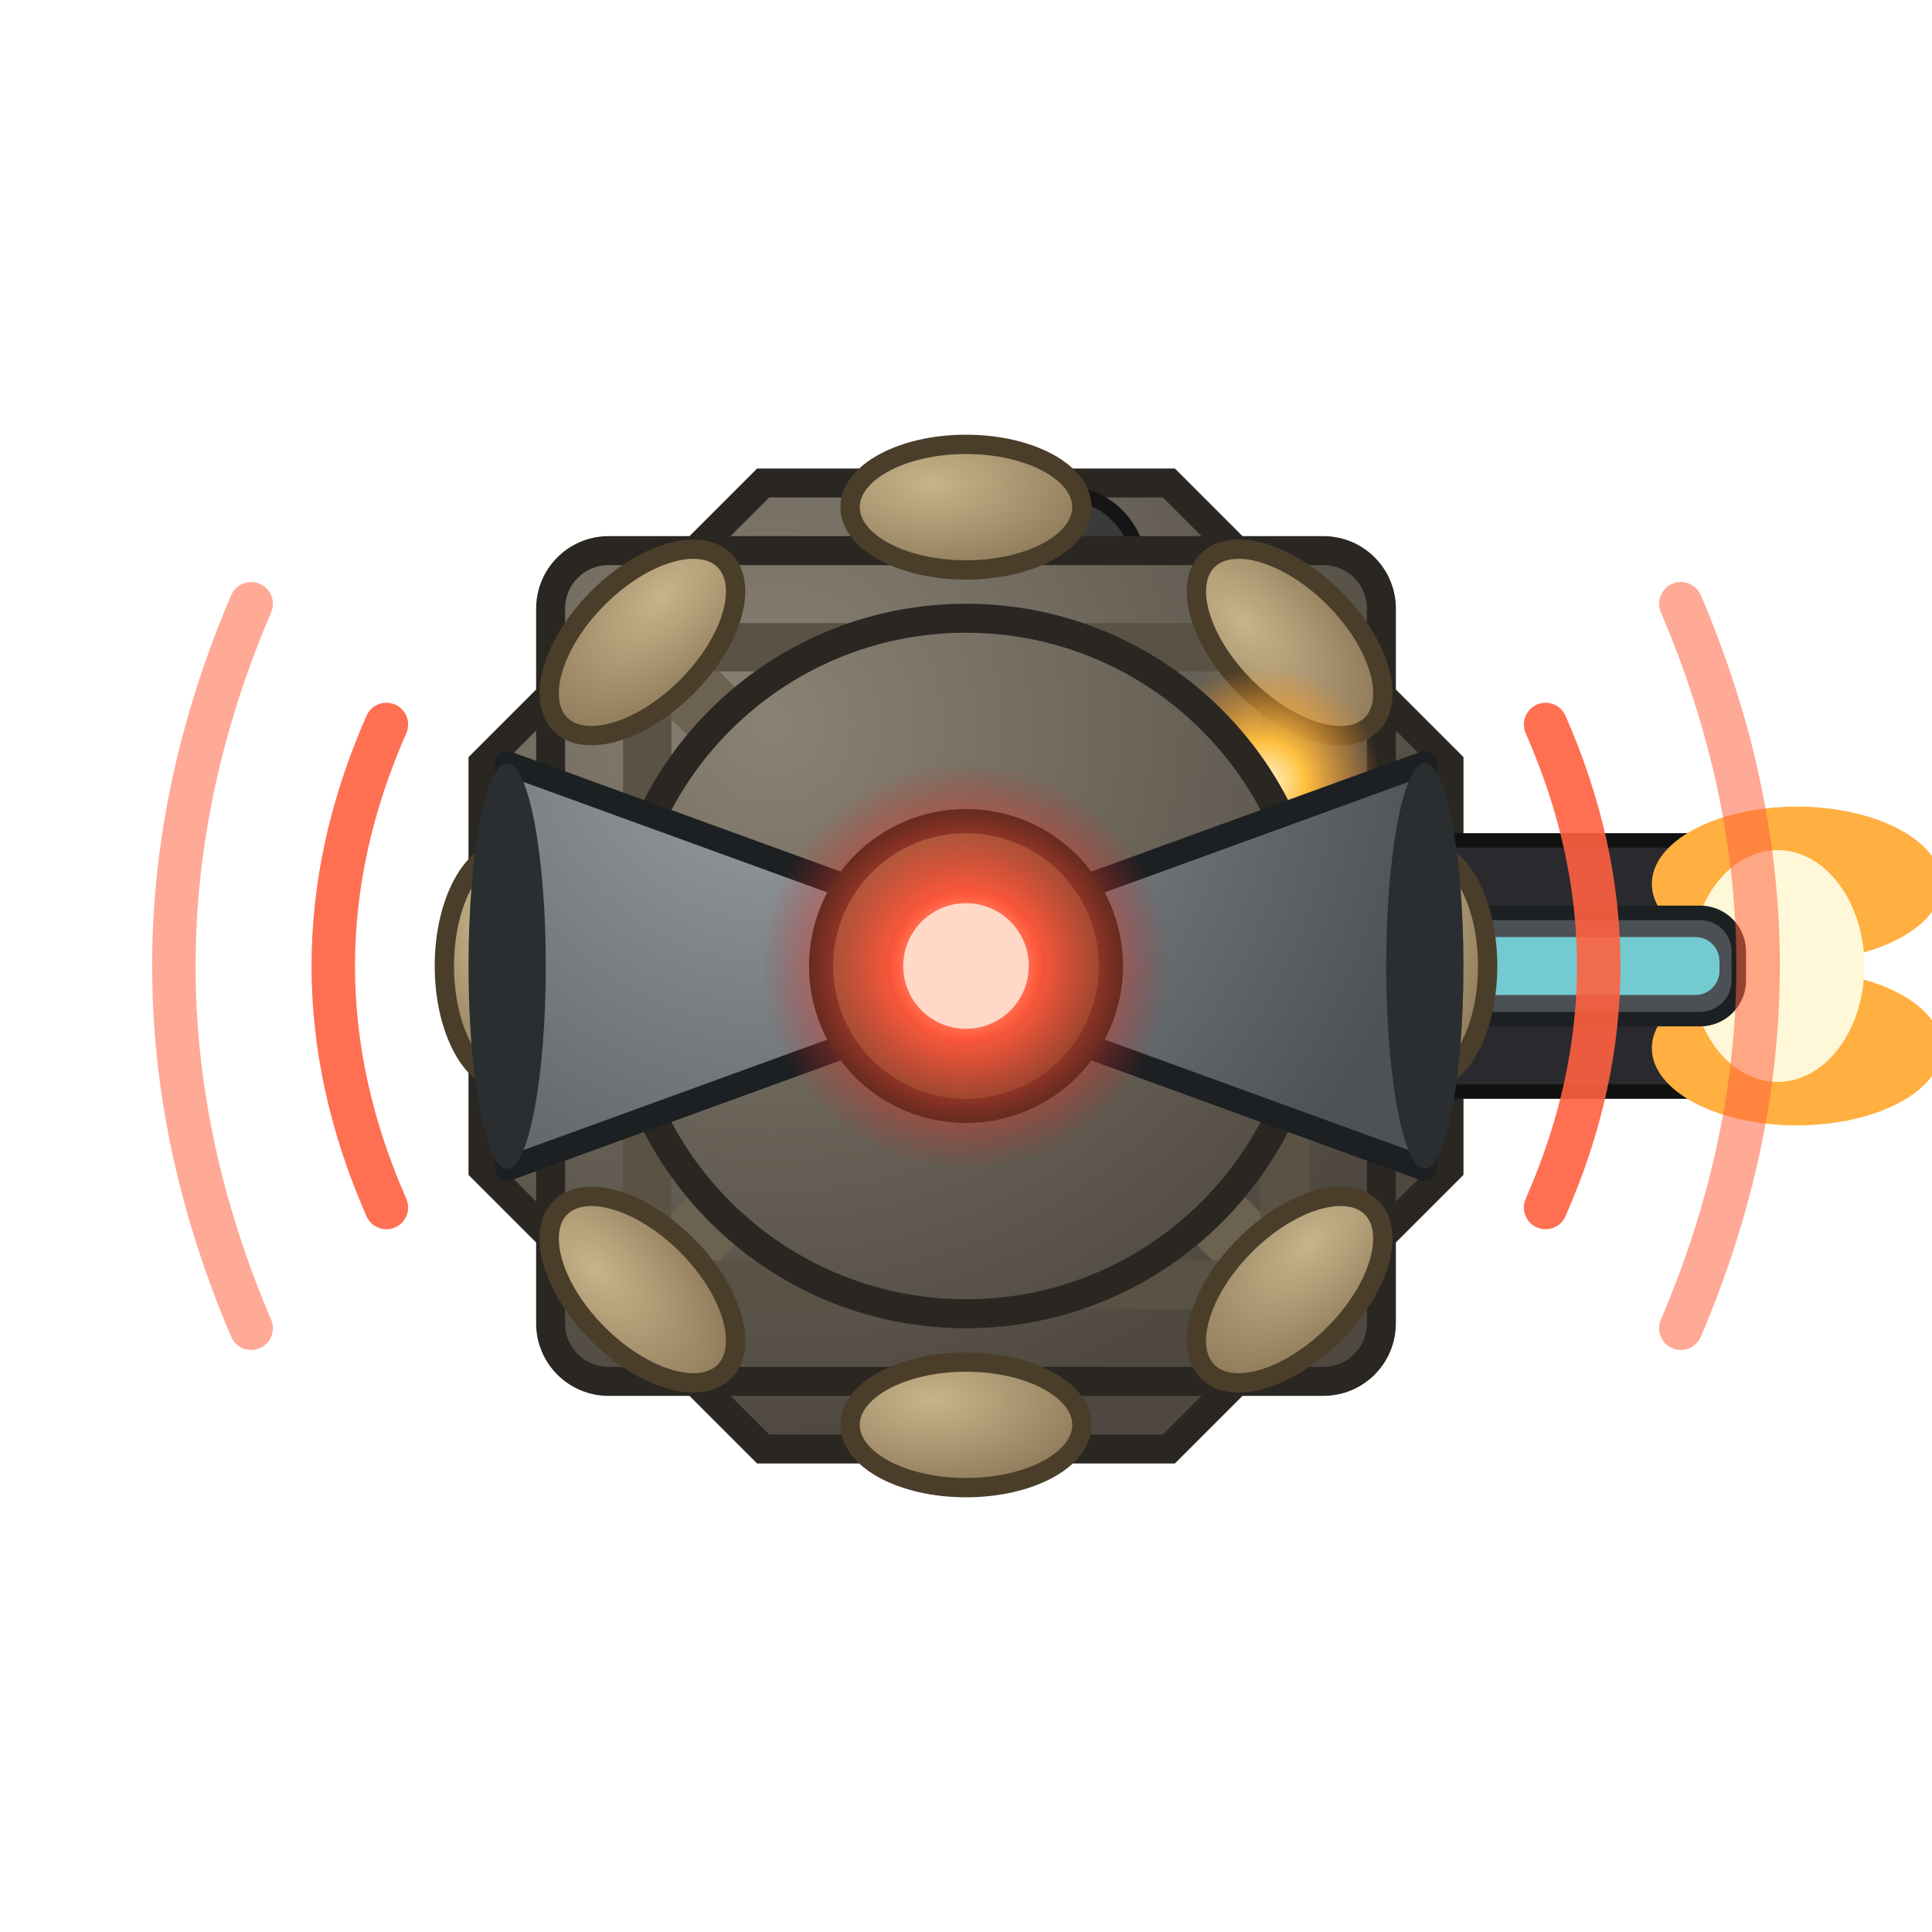
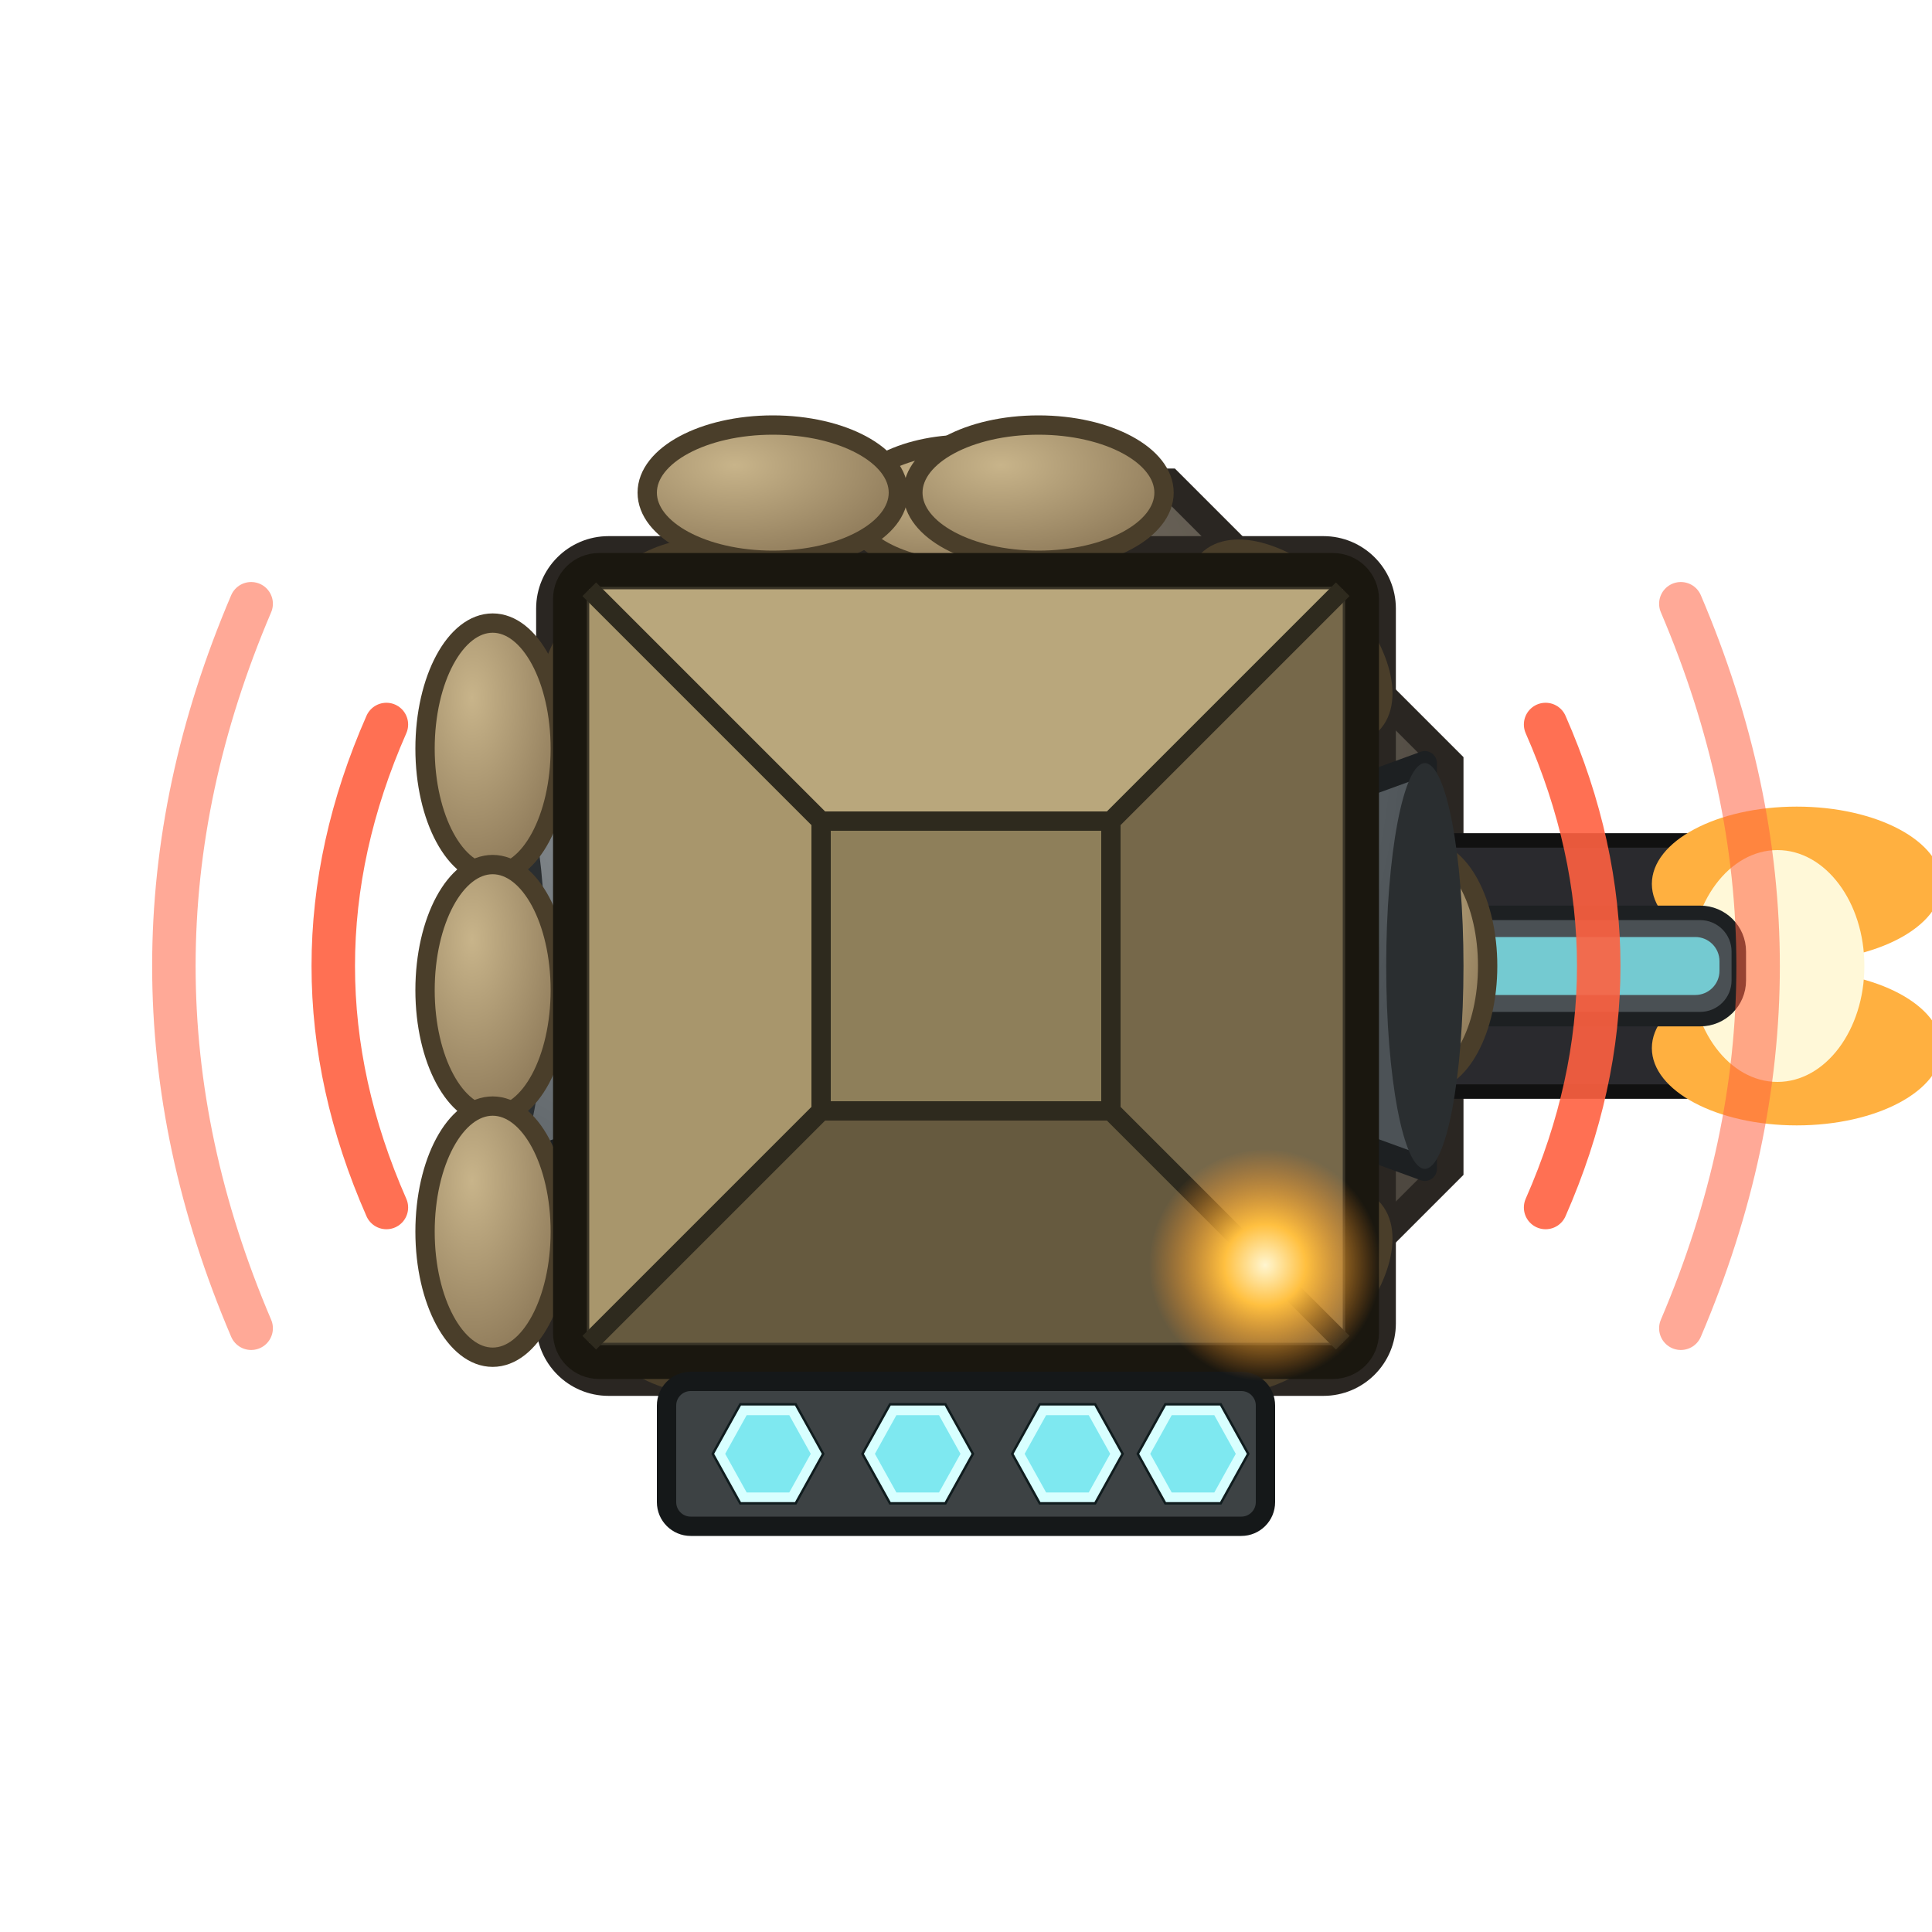
<svg xmlns="http://www.w3.org/2000/svg" viewBox="-2 -2 4 4" width="512" height="512">
  <defs>
    <radialGradient id="steel" cx="-0.4" cy="-0.5" r="1.4" gradientUnits="userSpaceOnUse">
      <stop offset="0" stop-color="#9aa0a4" />
      <stop offset="1" stop-color="#4c5256" />
    </radialGradient>
    <radialGradient id="olive" cx="-0.3" cy="-0.4" r="0.9" gradientUnits="userSpaceOnUse">
      <stop offset="0" stop-color="#7b8458" />
      <stop offset="1" stop-color="#3f4429" />
    </radialGradient>
    <radialGradient id="pad" cx="-0.4" cy="-0.5" r="1.5" gradientUnits="userSpaceOnUse">
      <stop offset="0" stop-color="#8a8274" />
      <stop offset="1" stop-color="#4e4840" />
    </radialGradient>
    <radialGradient id="sand" cx="0.35" cy="0.3" r="0.8" gradientUnits="objectBoundingBox">
      <stop offset="0" stop-color="#c8b48a" />
      <stop offset="1" stop-color="#8a7656" />
    </radialGradient>
    <radialGradient id="glow" cx="0.5" cy="0.5" r="0.5" gradientUnits="objectBoundingBox">
      <stop offset="0" stop-color="#fff6d0" />
      <stop offset="0.35" stop-color="#ffc040" />
      <stop offset="1" stop-color="#ff9020" stop-opacity="0" />
    </radialGradient>
    <radialGradient id="bait" cx="0.5" cy="0.5" r="0.5" gradientUnits="objectBoundingBox">
      <stop offset="0" stop-color="#f4ffd8" />
      <stop offset="0.4" stop-color="#b8e05a" />
      <stop offset="1" stop-color="#7ab030" stop-opacity="0" />
    </radialGradient>
    <radialGradient id="call" cx="0.5" cy="0.5" r="0.5" gradientUnits="objectBoundingBox">
      <stop offset="0" stop-color="#fff0e0" />
      <stop offset="0.35" stop-color="#ff5a3c" />
      <stop offset="1" stop-color="#d02020" stop-opacity="0" />
    </radialGradient>
    <radialGradient id="charge" cx="0.5" cy="0.5" r="0.5" gradientUnits="objectBoundingBox">
      <stop offset="0" stop-color="#eaffff" />
      <stop offset="0.4" stop-color="#5ce0e8" />
      <stop offset="1" stop-color="#20a0b0" stop-opacity="0" />
    </radialGradient>
  </defs>
  <g id="turret">
    <polygon points="0.42,-1 1,-0.42 1,0.42 0.42,1 -0.42,1 -1,0.42 -1,-0.42 -0.42,-1" fill="url(#pad)" stroke="#2a2622" stroke-width="0.06" />
    <rect x="0.2" y="-0.26" width="1.35" height="0.17" rx="0.05" fill="#2a2a2e" stroke="#111" stroke-width="0.03" />
    <rect x="0.2" y="0.09" width="1.35" height="0.17" rx="0.05" fill="#2a2a2e" stroke="#111" stroke-width="0.03" />
    <circle cx="0" cy="0" r="0.58" fill="url(#olive)" stroke="#23261a" stroke-width="0.06" />
    <rect x="-0.42" y="-0.16" width="0.3" height="0.32" rx="0.06" fill="#30331f" />
    <circle cx="0.18" cy="-0.22" r="0.09" fill="#3a3a3a" stroke="#111" stroke-width="0.02" />
  </g>
  <g id="turret-lit">
    <ellipse cx="1.72" cy="-0.17" rx="0.3" ry="0.16" fill="#ffb040" />
    <ellipse cx="1.72" cy="0.17" rx="0.3" ry="0.16" fill="#ffb040" />
    <ellipse cx="1.68" cy="0" rx="0.18" ry="0.24" fill="#fff8d8" />
    <circle cx="0.18" cy="-0.22" r="0.22" fill="url(#glow)" />
  </g>
  <g id="lure">
    <circle cx="0.62" cy="0.55" r="0.16" fill="#3a3a3a" stroke="#151515" stroke-width="0.03" />
    <circle cx="-0.82" cy="0.18" r="0.16" fill="#3a3a3a" stroke="#151515" stroke-width="0.03" />
    <circle cx="0.2" cy="-0.82" r="0.16" fill="#3a3a3a" stroke="#151515" stroke-width="0.03" />
    <circle cx="0" cy="0" r="0.78" fill="url(#steel)" stroke="#23272a" stroke-width="0.06" />
    <circle cx="0" cy="0" r="0.52" fill="#5a6052" stroke="#2b2e26" stroke-width="0.04" />
    <path d="M -0.4 -0.16 H 0.4 M -0.44 0 H 0.44 M -0.4 0.16 H 0.4" stroke="#2b2e26" stroke-width="0.06" stroke-linecap="round" />
    <circle cx="0" cy="0" r="0.12" fill="#6e7a3a" stroke="#2b2e26" stroke-width="0.03" />
  </g>
  <g id="lure-lit">
    <circle cx="0" cy="0" r="0.62" fill="url(#bait)" opacity="0.85" />
    <circle cx="0" cy="0" r="0.12" fill="#f4ffd8" />
  </g>
  <g id="pump">
    <rect x="-0.86" y="-0.86" width="1.72" height="1.72" rx="0.12" fill="url(#pad)" stroke="#2a2622" stroke-width="0.06" />
    <rect x="0.3" y="-0.11" width="1.3" height="0.22" rx="0.08" fill="#4a5054" stroke="#1d2022" stroke-width="0.03" />
    <path d="M -0.66 -0.66 L 0.66 0.66 M -0.66 0.66 L 0.66 -0.66" stroke="#6b6250" stroke-width="0.14" stroke-linecap="round" />
    <rect x="-0.66" y="-0.66" width="1.32" height="1.32" fill="none" stroke="#5a5244" stroke-width="0.1" />
    <circle cx="0" cy="0" r="0.32" fill="url(#steel)" stroke="#1d2022" stroke-width="0.05" />
    <circle cx="0" cy="0" r="0.12" fill="#2a3a3e" />
  </g>
  <g id="pump-lit">
    <circle cx="0" cy="0" r="0.3" fill="url(#charge)" />
    <rect x="0.34" y="-0.06" width="1.22" height="0.12" rx="0.05" fill="#7ee8f0" opacity="0.8" />
  </g>
  <g id="outpost">
    <g fill="url(#sand)" stroke="#4a3e2a" stroke-width="0.04">
      <ellipse cx="0.95" cy="0" rx="0.13" ry="0.24" />
      <ellipse cx="0.67" cy="0.67" rx="0.13" ry="0.24" transform="rotate(45 0.67 0.67)" />
      <ellipse cx="0" cy="0.95" rx="0.24" ry="0.13" />
      <ellipse cx="-0.67" cy="0.67" rx="0.13" ry="0.24" transform="rotate(-45 -0.67 0.67)" />
      <ellipse cx="-0.95" cy="0" rx="0.13" ry="0.24" />
      <ellipse cx="-0.67" cy="-0.67" rx="0.13" ry="0.24" transform="rotate(45 -0.67 -0.67)" />
      <ellipse cx="0" cy="-0.95" rx="0.24" ry="0.13" />
      <ellipse cx="0.67" cy="-0.67" rx="0.13" ry="0.24" transform="rotate(-45 0.67 -0.67)" />
    </g>
    <rect x="-0.52" y="-0.52" width="1.04" height="1.04" rx="0.06" fill="url(#olive)" stroke="#23261a" stroke-width="0.05" />
    <path d="M -0.52 -0.52 L 0.52 0.52" stroke="#2c3020" stroke-width="0.07" />
    <path d="M -0.52 0.52 L 0 0 " stroke="#8a9466" stroke-width="0.04" opacity="0.7" />
    <circle cx="0.62" cy="-0.38" r="0.07" fill="#3a3a3a" />
  </g>
  <g id="outpost-lit">
    <circle cx="0.62" cy="-0.38" r="0.24" fill="url(#glow)" />
  </g>
  <g id="siren">
    <circle cx="0" cy="0" r="0.72" fill="url(#pad)" stroke="#2a2622" stroke-width="0.06" />
    <path d="M 0.18 -0.14 L 0.95 -0.42 L 0.95 0.42 L 0.18 0.14 Z" fill="url(#steel)" stroke="#1d2022" stroke-width="0.05" stroke-linejoin="round" />
    <path d="M -0.18 -0.14 L -0.95 -0.42 L -0.95 0.42 L -0.18 0.14 Z" fill="url(#steel)" stroke="#1d2022" stroke-width="0.05" stroke-linejoin="round" />
    <ellipse cx="0.95" cy="0" rx="0.08" ry="0.42" fill="#2a2e30" />
    <ellipse cx="-0.95" cy="0" rx="0.08" ry="0.42" fill="#2a2e30" />
    <circle cx="0" cy="0" r="0.3" fill="url(#olive)" stroke="#23261a" stroke-width="0.05" />
    <circle cx="0" cy="0" r="0.15" fill="#6a2a22" stroke="#2a1410" stroke-width="0.03" />
  </g>
  <g id="siren-lit">
    <circle cx="0" cy="0" r="0.42" fill="url(#call)" />
    <circle cx="0" cy="0" r="0.13" fill="#ffd8c8" />
    <g fill="none" stroke="#ff6040" stroke-linecap="round" stroke-width="0.09" opacity="0.9">
      <path d="M 1.2 -0.5 Q 1.42 0 1.2 0.5" />
      <path d="M 1.48 -0.75 Q 1.8 0 1.48 0.75" opacity="0.6" />
      <path d="M -1.2 -0.5 Q -1.42 0 -1.2 0.5" />
      <path d="M -1.48 -0.75 Q -1.8 0 -1.48 0.75" opacity="0.6" />
    </g>
  </g>
+   <g id="larder">
+     <g fill="url(#sand)" stroke="#4a3e2a" stroke-width="0.04">
+       <ellipse cx="-0.98" cy="-0.45" rx="0.14" ry="0.26" />
+       <ellipse cx="-0.98" cy="0.05" rx="0.14" ry="0.26" />
+       <ellipse cx="-0.98" cy="0.55" rx="0.14" ry="0.26" />
+       <ellipse cx="-0.4" cy="-0.98" rx="0.26" ry="0.14" />
+       <ellipse cx="0.15" cy="-0.98" rx="0.26" ry="0.14" />
+     </g>
+     <rect x="-0.82" y="-0.82" width="1.64" height="1.64" rx="0.06" fill="#3a3528" stroke="#1a170f" stroke-width="0.07" />
+     <polygon points="-0.78,-0.78 0.78,-0.78 0.3,-0.3 -0.3,-0.3" fill="#b9a77c" />
+     <polygon points="-0.78,-0.78 -0.3,-0.3 -0.3,0.3 -0.78,0.78" fill="#a8966c" />
+     <polygon points="0.78,-0.78 0.78,0.78 0.3,0.3 0.3,-0.3" fill="#76684a" />
+     <polygon points="-0.78,0.78 -0.3,0.3 0.3,0.3 0.78,0.78" fill="#665a3f" />
+     <rect x="-0.3" y="-0.3" width="0.6" height="0.6" fill="#8e7f5a" />
+     <path d="M -0.78 -0.78 L -0.3 -0.3 M 0.78 -0.78 L 0.3 -0.3 M -0.78 0.78 L -0.3 0.3 M 0.78 0.78 L 0.3 0.3" stroke="#2e2a1e" stroke-width="0.04" />
+     <rect x="-0.3" y="-0.3" width="0.6" height="0.6" fill="none" stroke="#2e2a1e" stroke-width="0.04" />
+     <rect x="-0.62" y="0.86" width="1.24" height="0.3" rx="0.05" fill="#3d4244" stroke="#151819" stroke-width="0.04" />
+     <g fill="#2a4a50" stroke="#101c1e" stroke-width="0.03">
+       <polygon points="-0.46,0.92 -0.36,0.92 -0.31,1.01 -0.36,1.1 -0.46,1.1 -0.51,1.01" />
+       <polygon points="-0.15,0.92 -0.05,0.92 0,1.01 -0.05,1.1 -0.15,1.1 -0.2,1.01" />
+       <polygon points="0.16,0.92 0.26,0.92 0.31,1.01 0.26,1.1 0.16,1.1 0.11,1.01" />
+       <polygon points="0.42,0.92 0.52,0.92 0.57,1.01 0.52,1.1 0.42,1.1 0.37,1.01" />
+     </g>
+     <circle cx="0.62" cy="0.62" r="0.07" fill="#3a3a3a" />
+   </g>
+   <g id="larder-lit">
+     <g fill="#7ee8f0" stroke="#d8ffff" stroke-width="0.02">
+       <polygon points="-0.46,0.92 -0.36,0.92 -0.31,1.01 -0.36,1.1 -0.46,1.1 -0.51,1.01" />
+       <polygon points="-0.15,0.92 -0.05,0.92 0,1.01 -0.05,1.1 -0.15,1.1 -0.2,1.01" />
+       <polygon points="0.16,0.92 0.26,0.92 0.31,1.01 0.26,1.1 0.16,1.1 0.11,1.01" />
+       <polygon points="0.42,0.92 0.52,0.92 0.57,1.01 0.52,1.1 0.42,1.1 0.37,1.01" />
+     </g>
+     <circle cx="0.62" cy="0.62" r="0.24" fill="url(#glow)" />
+   </g>
</svg>
